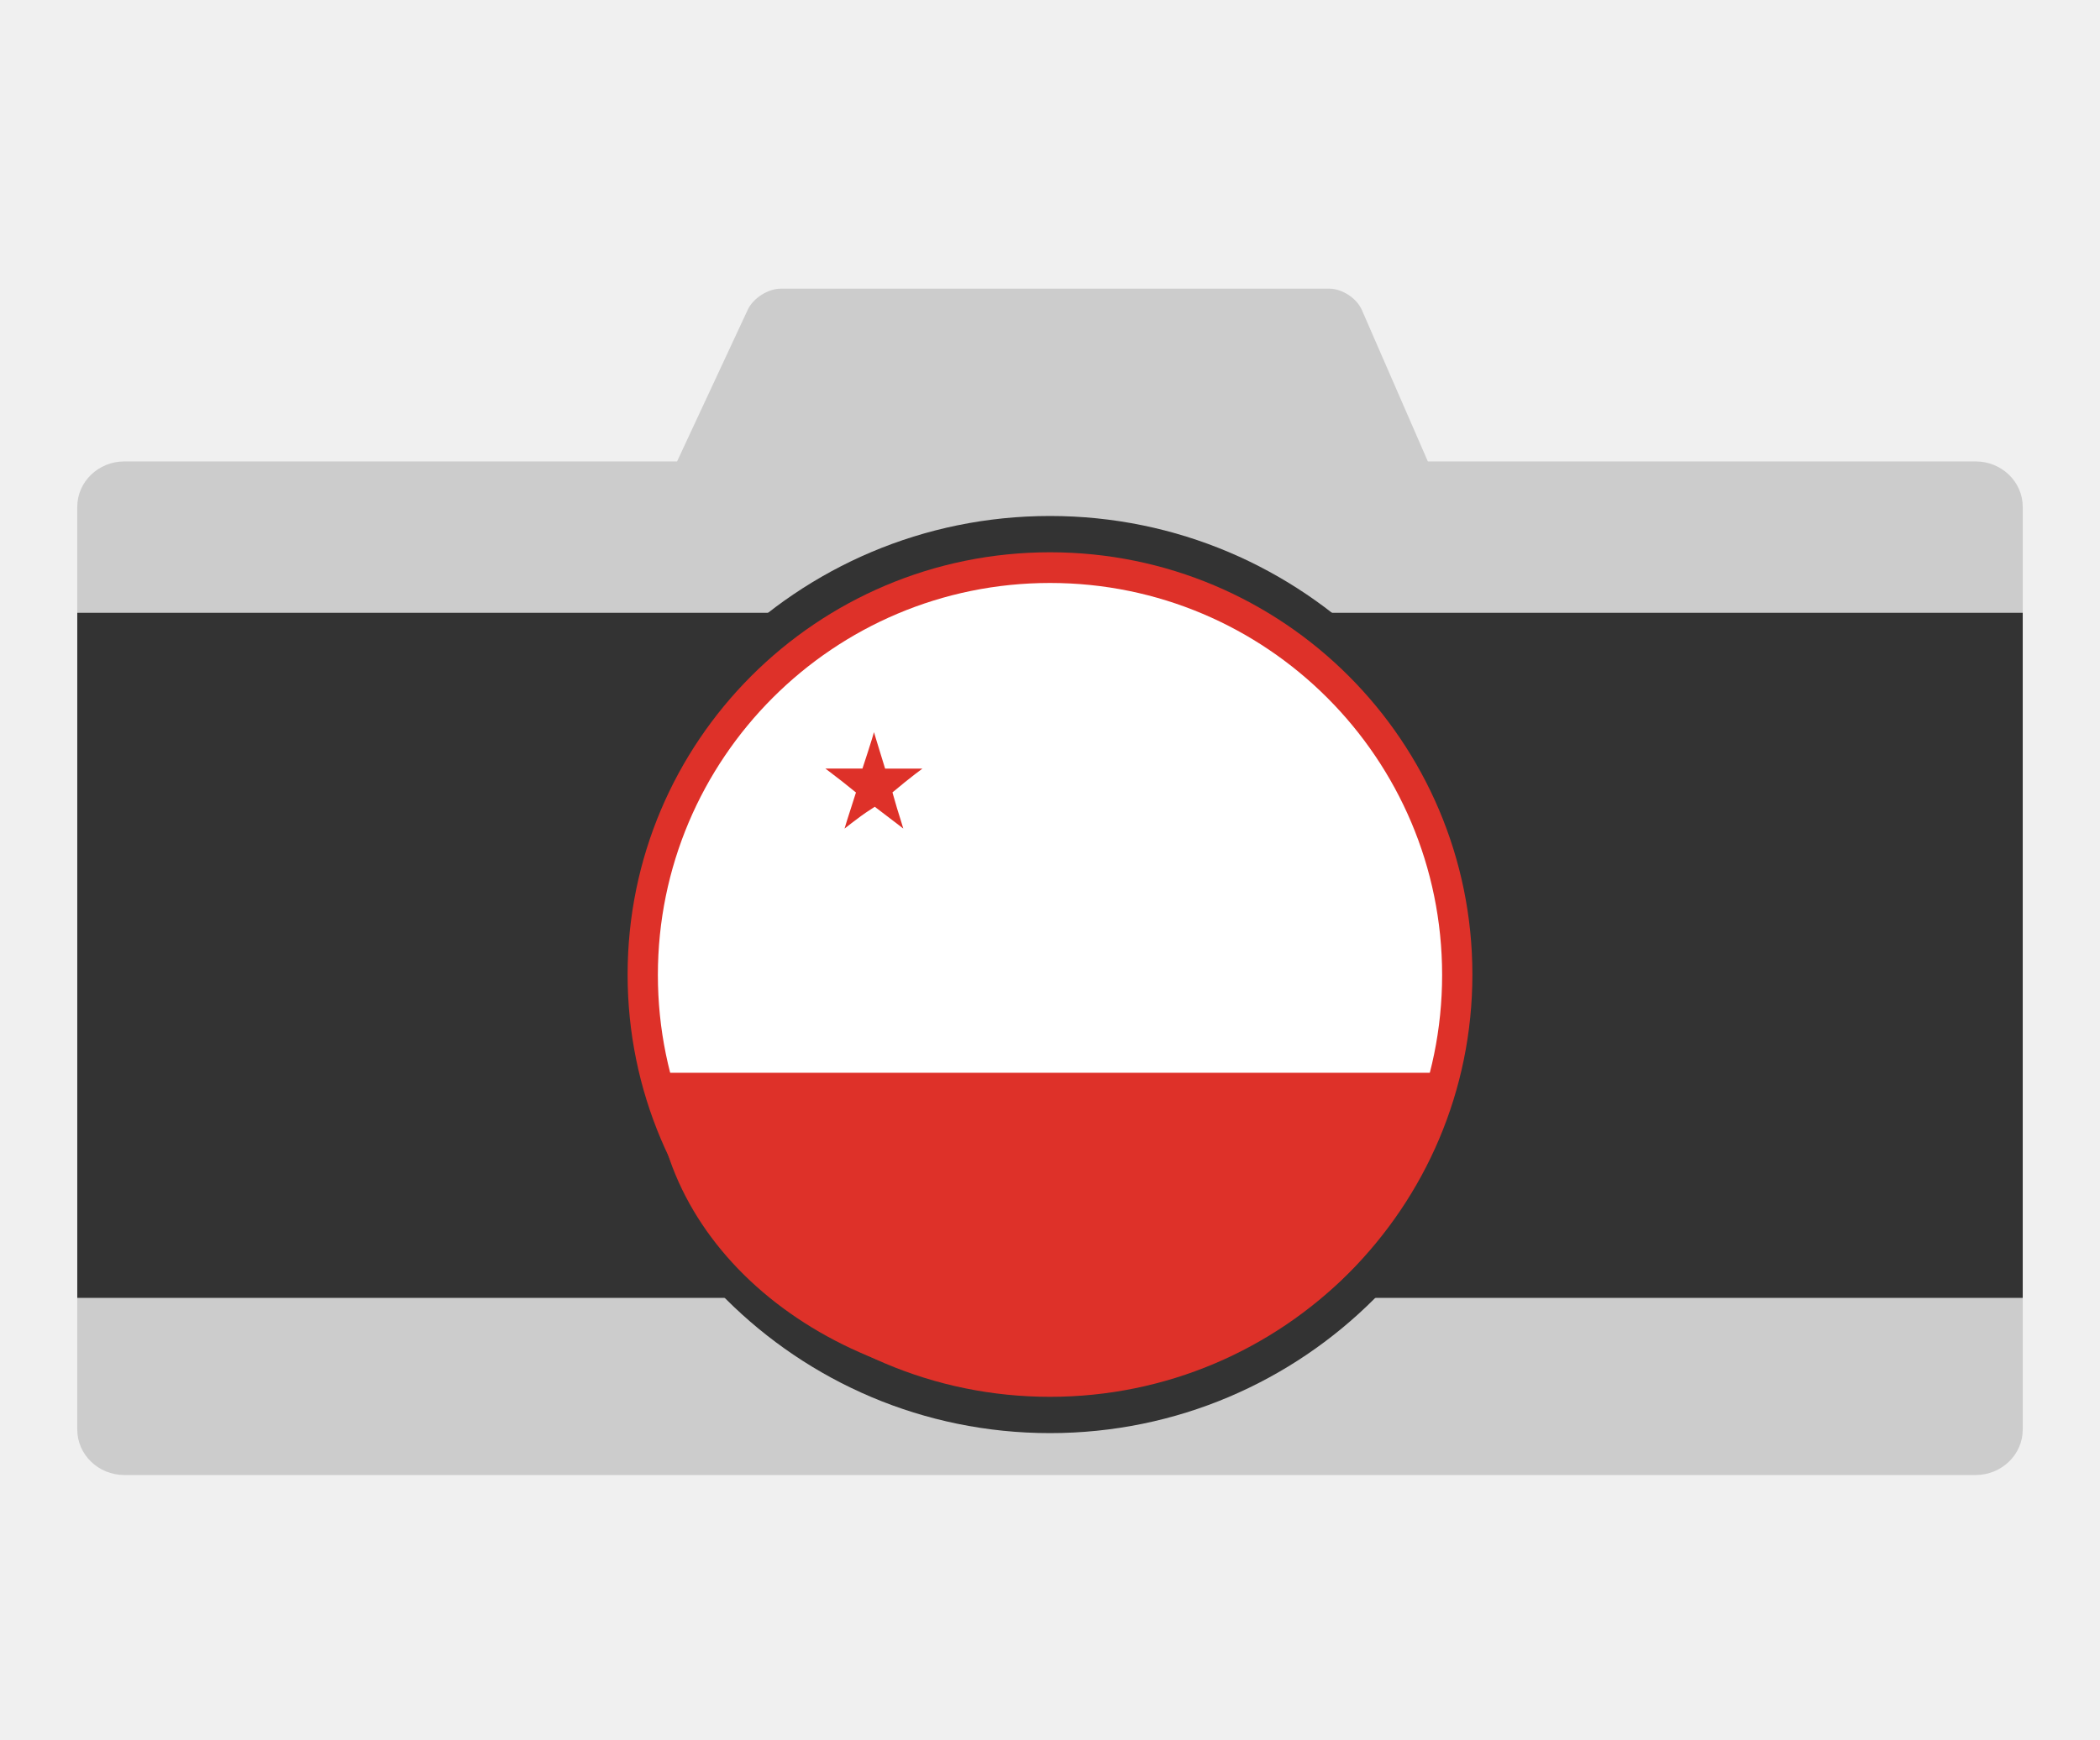
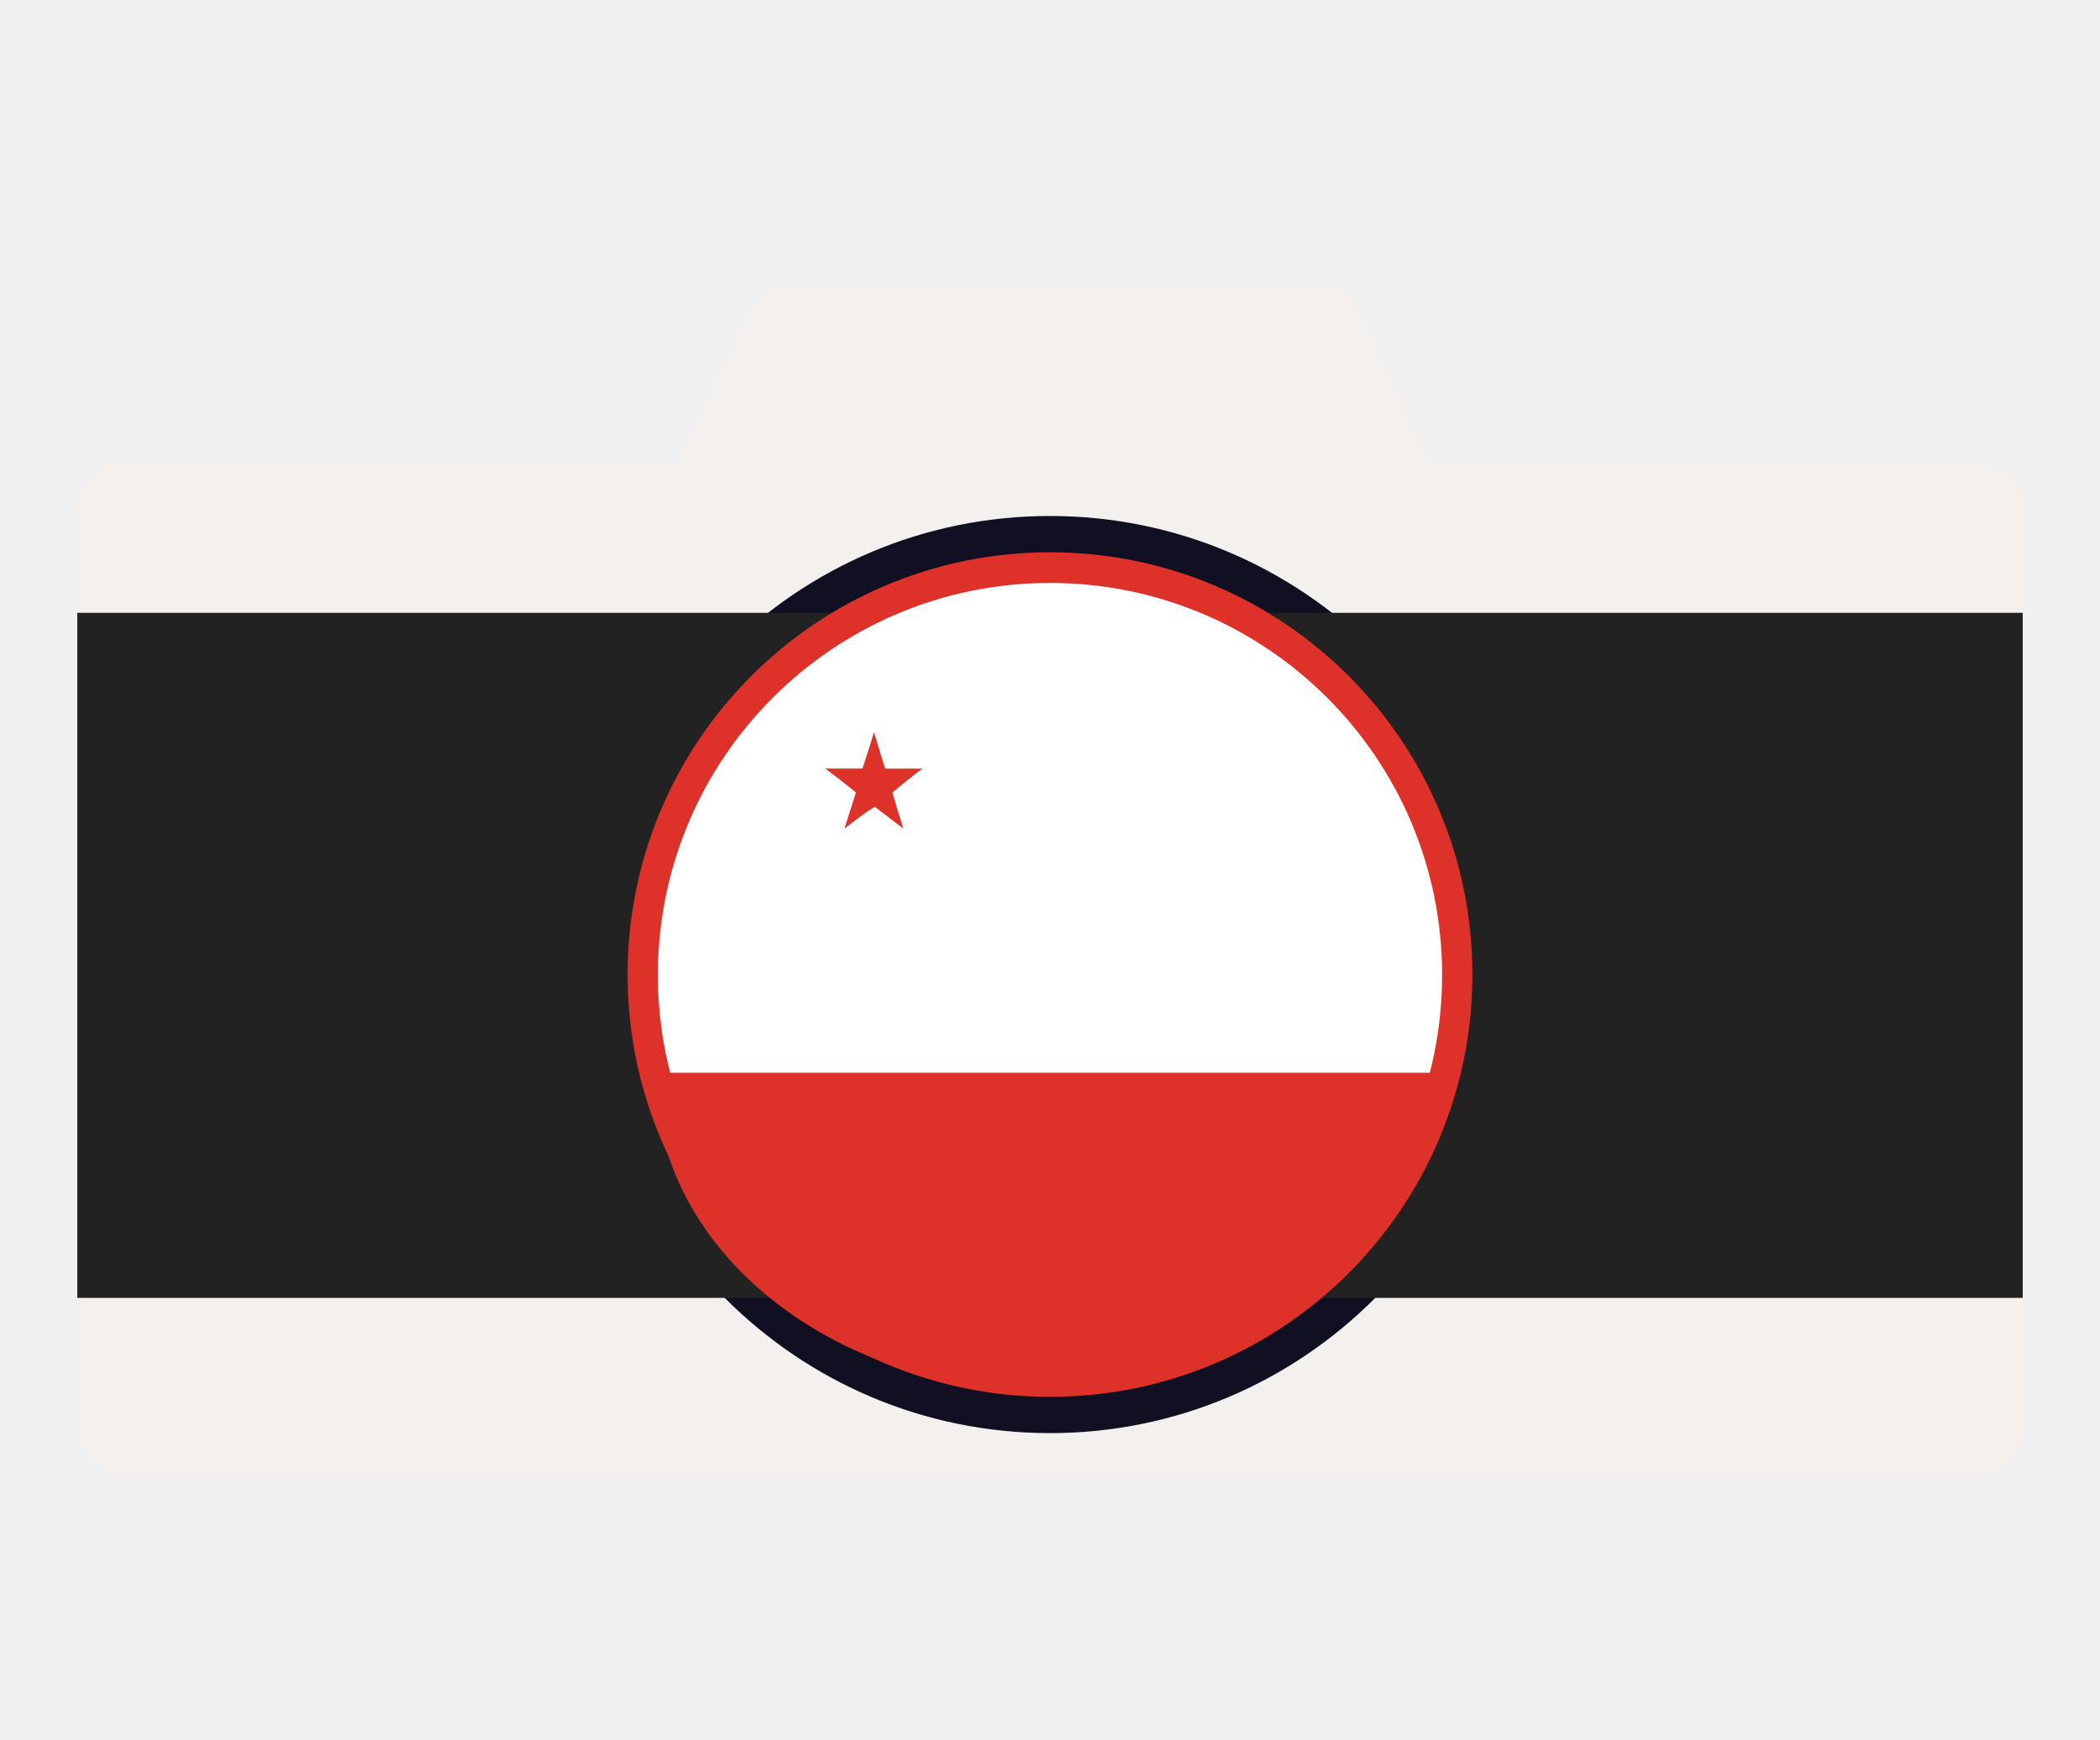
<svg xmlns="http://www.w3.org/2000/svg" version="1.1" id="Layer_1" x="0px" y="0px" width="181px" height="150px" viewBox="0 0 181 150" enable-background="new 0 0 181 150" xml:space="preserve">
  <g>
-     <path fill="#CCCCCC" d="M128.757,52.844c0.438,1.008-0.103,1.833-1.2,1.833h-74.14c-1.1,0-1.62-0.816-1.155-1.812L64.451,26.7   c0.465-0.997,1.745-1.813,2.845-1.813h47.283c1.101,0,2.358,0.825,2.799,1.833L128.757,52.844z" />
+     <path fill="#F4F0ED" d="M128.757,52.844c0.438,1.008-0.103,1.833-1.2,1.833h-74.14c-1.1,0-1.62-0.816-1.155-1.812L64.451,26.7   c0.465-0.997,1.745-1.813,2.845-1.813h47.283c1.101,0,2.358,0.825,2.799,1.833L128.757,52.844z" />
  </g>
  <g>
-     <path fill="#CCCCCC" d="M6.66,43.691c0-2.15,1.821-3.909,4.046-3.909h159.588c2.226,0,4.046,1.759,4.046,3.909v79.566   c0,2.149-1.82,3.909-4.046,3.909H10.706c-2.225,0-4.046-1.76-4.046-3.909V43.691z" />
+     <path fill="#F4F0ED" d="M6.66,43.691c0-2.15,1.821-3.909,4.046-3.909h159.588c2.226,0,4.046,1.759,4.046,3.909v79.566   c0,2.149-1.82,3.909-4.046,3.909H10.706c-2.225,0-4.046-1.76-4.046-3.909V43.691z" />
  </g>
-   <circle fill="#333333" cx="90.5" cy="84.02" r="39.535" />
-   <rect x="6.66" y="52.833" fill="#333333" width="167.68" height="59.062" />
+   <circle fill="#101022" cx="90.5" cy="84.02" r="39.535" />
+   <rect x="6.66" y="52.833" fill="#222222" width="167.68" height="59.062" />
  <g>
    <g>
      <circle fill="#DE3129" cx="90.5" cy="84.02" r="36.406" />
      <circle fill="#FFFFFF" cx="90.5" cy="84.057" r="33.797" />
      <path fill="#DE3129" stroke="#FFFFFF" d="M75.26,61.526c0.037,0,0.074,0,0.113,0c0.425,1.413,0.842,2.838,1.281,4.237    c1.411,0,2.823,0,4.236,0c0,0.038,0,0.074,0,0.11c-1.178,0.831-2.308,1.708-3.402,2.622c0.388,1.415,0.877,2.728,1.227,4.181    c-0.037,0-0.076,0-0.111,0c-1.042-0.874-2.155-1.676-3.234-2.51c-1.188,0.766-2.244,1.659-3.347,2.51c-0.036,0-0.074,0-0.112,0    c0.396-1.429,0.838-2.806,1.284-4.181c-1.127-0.921-2.306-1.785-3.457-2.676c0-0.02,0-0.038,0-0.058c1.412,0,2.825,0,4.235,0    C74.428,64.375,74.878,62.987,75.26,61.526z" />
      <path fill="#DE3129" d="M123.742,92.489c0,15.13-15.064,27.396-33.645,27.396c-18.582,0-33.646-12.267-33.646-27.396" />
    </g>
  </g>
</svg>
